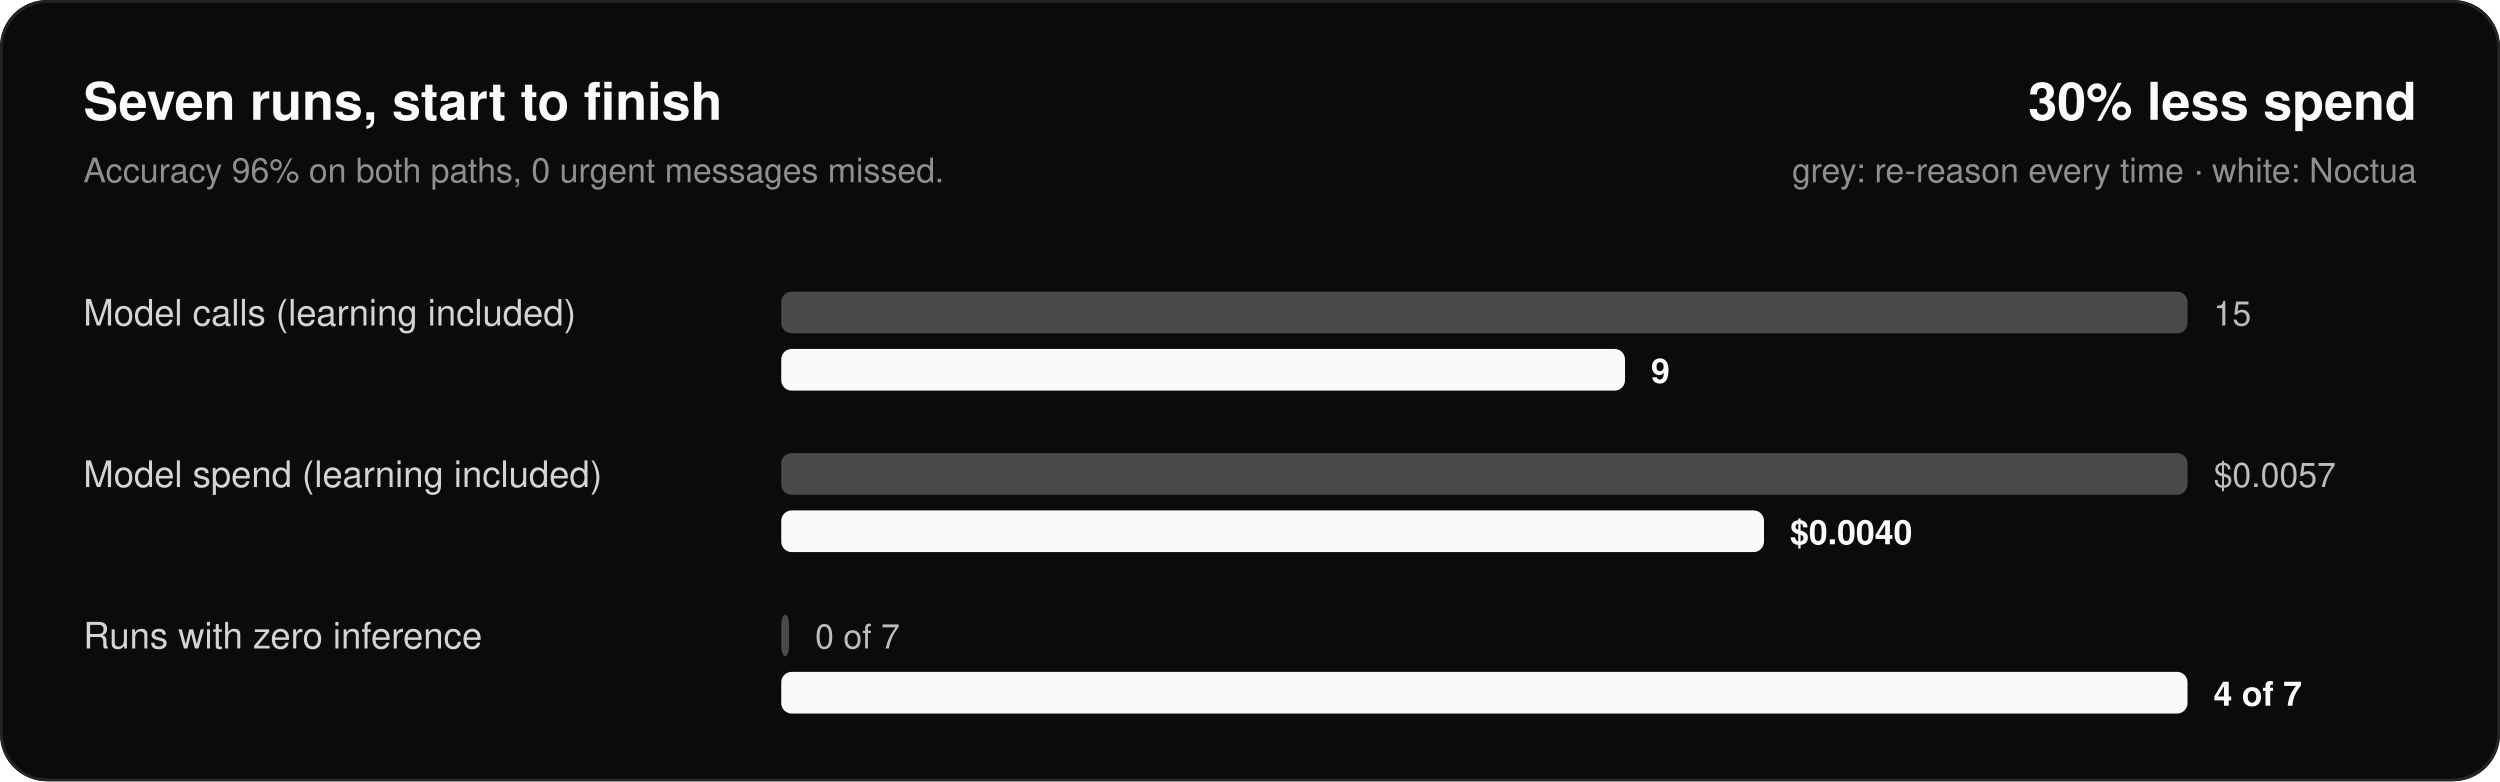
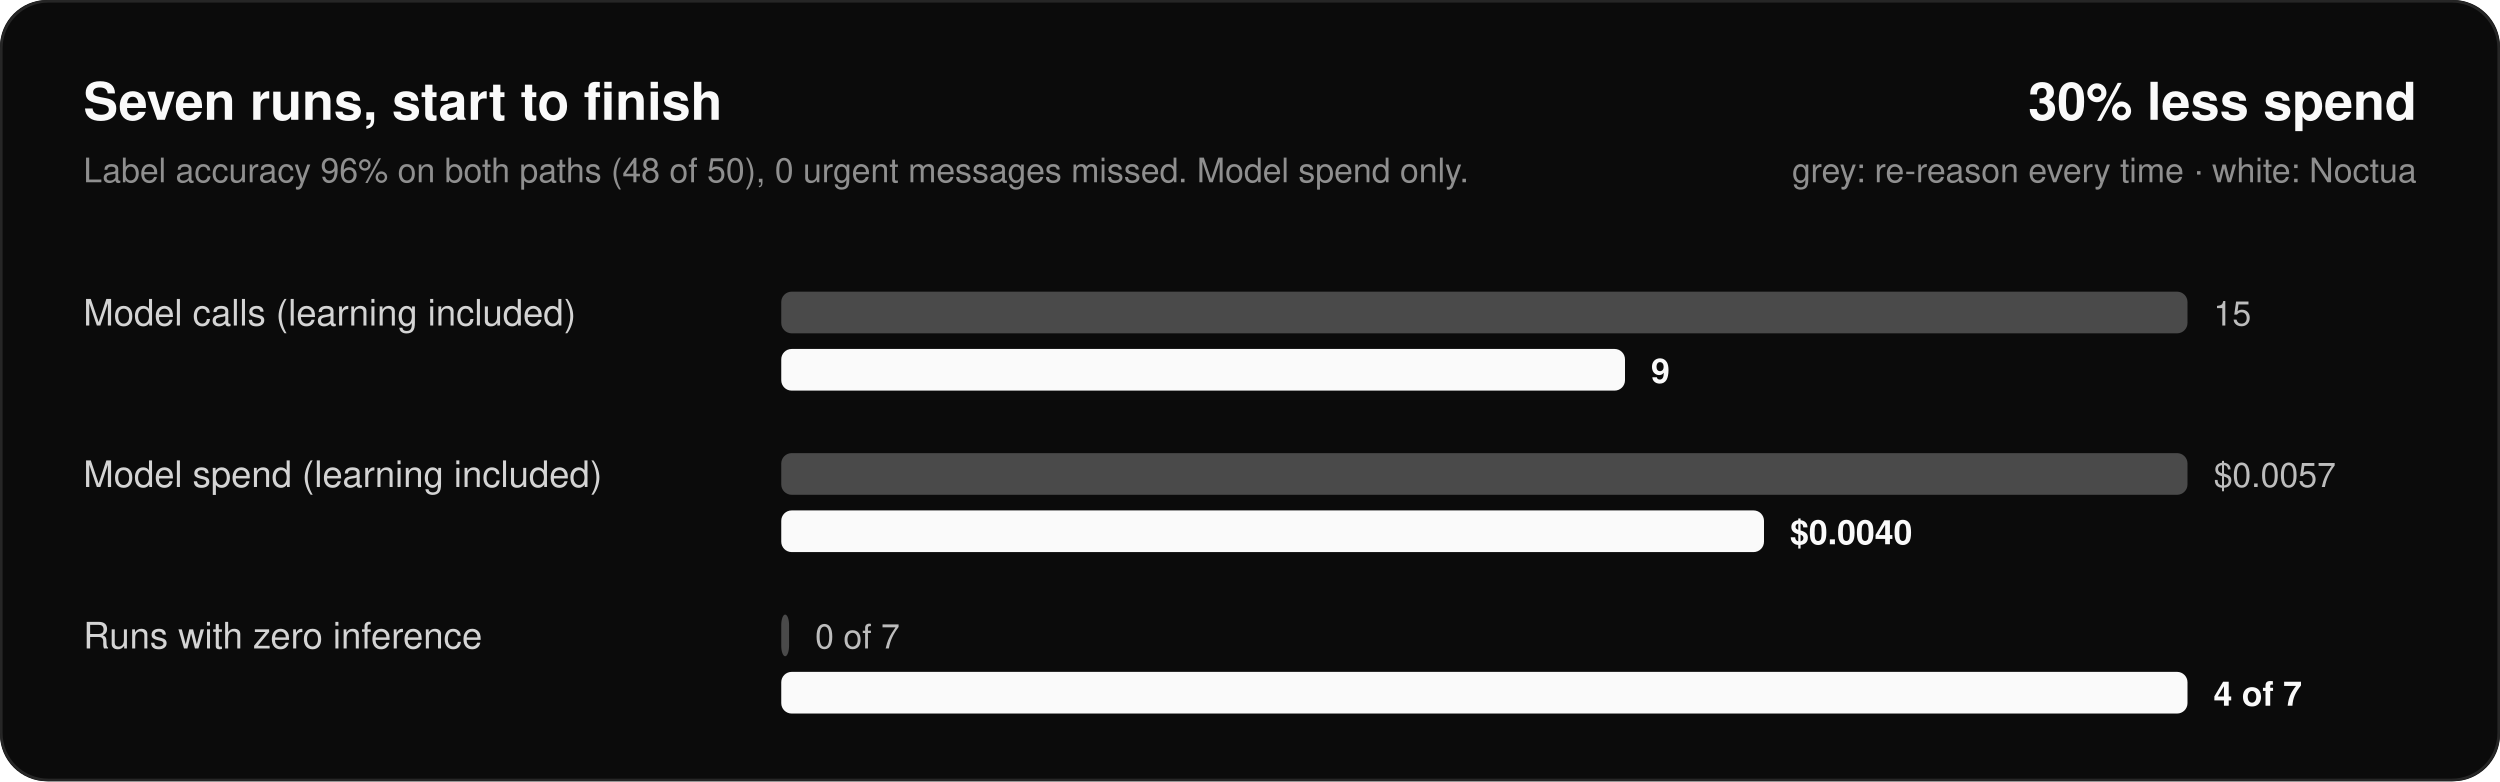
<svg xmlns="http://www.w3.org/2000/svg" width="960" height="300" viewBox="0 0 960 300" font-family="ui-sans-serif, -apple-system, 'Segoe UI', Helvetica, Arial, sans-serif">
  <rect width="960" height="300" rx="18" fill="#0b0b0b" />
  <rect x="0.5" y="0.5" width="959" height="299" rx="18" fill="none" stroke="#262626" />
  <text x="32" y="46" fill="#fafafa" font-size="20" font-weight="700">Seven runs, start to finish</text>
-   <text x="32" y="70" fill="#8f8f8f" font-size="13">Accuracy 96% on both paths, 0 urgent messages missed.</text>
+   <text x="32" y="70" fill="#8f8f8f" font-size="13">Label accuracy 96% on both paths (48 of 50), 0 urgent messages missed. Model spend only.</text>
  <text x="32" y="125" fill="#d4d4d4" font-size="14">Model calls (learning included)</text>
  <rect x="300" y="112" width="540" height="16" rx="4" fill="#4a4a4a" />
  <text x="850" y="125" fill="#bdbdbd" font-size="13">15</text>
  <rect x="300" y="134" width="324" height="16" rx="4" fill="#fafafa" />
  <text x="634" y="147" fill="#fafafa" font-size="13" font-weight="700">9</text>
  <text x="32" y="187" fill="#d4d4d4" font-size="14">Model spend (learning included)</text>
  <rect x="300" y="174" width="540" height="16" rx="4" fill="#4a4a4a" />
  <text x="850" y="187" fill="#bdbdbd" font-size="13">$0.0057</text>
  <rect x="300" y="196" width="377.374" height="16" rx="4" fill="#fafafa" />
  <text x="687.374" y="209" fill="#fafafa" font-size="13" font-weight="700">$0.0040</text>
  <text x="32" y="249" fill="#d4d4d4" font-size="14">Runs with zero inference</text>
  <rect x="300" y="236" width="3" height="16" rx="4" fill="#4a4a4a" />
  <text x="313" y="249" fill="#bdbdbd" font-size="13">0 of 7</text>
  <rect x="300" y="258" width="540" height="16" rx="4" fill="#fafafa" />
  <text x="850" y="271" fill="#fafafa" font-size="13" font-weight="700">4 of 7</text>
  <text x="928" y="46" fill="#fafafa" font-size="20" font-weight="700" text-anchor="end">30% less spend</text>
  <text x="928" y="70" fill="#8f8f8f" font-size="13" text-anchor="end">grey: re-reason every time · white: Noctua</text>
</svg>
